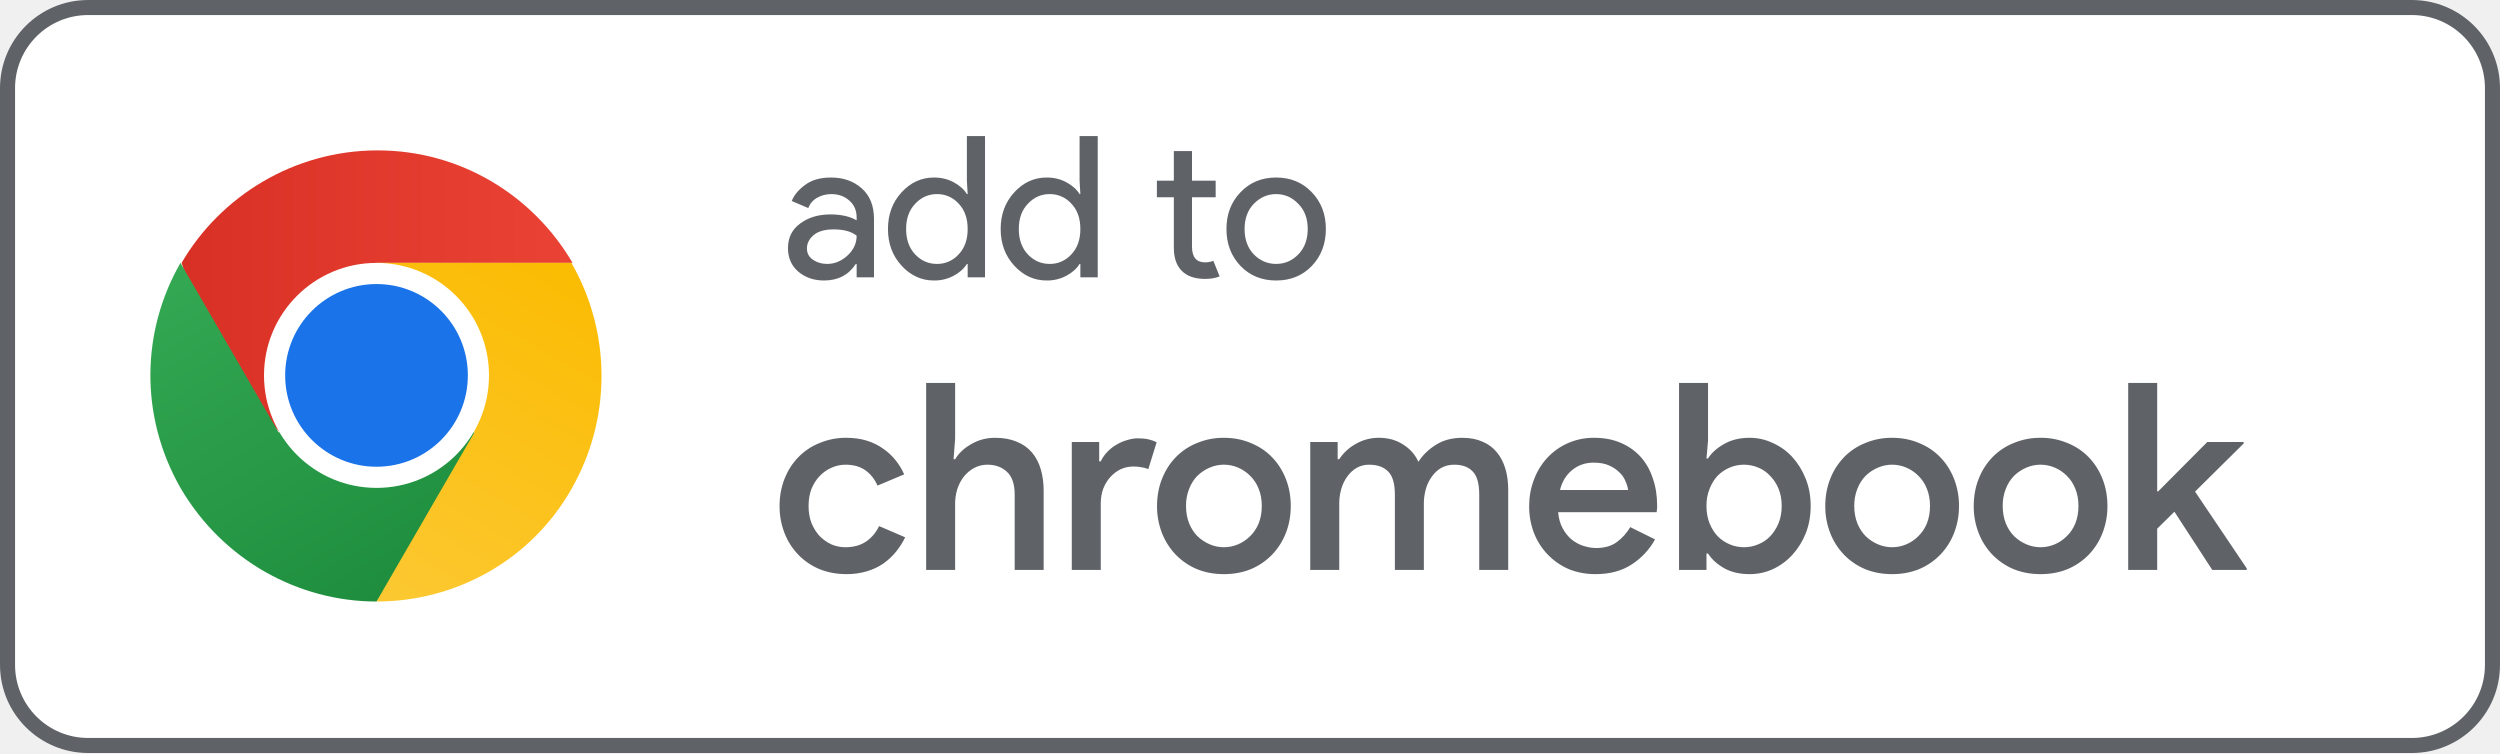
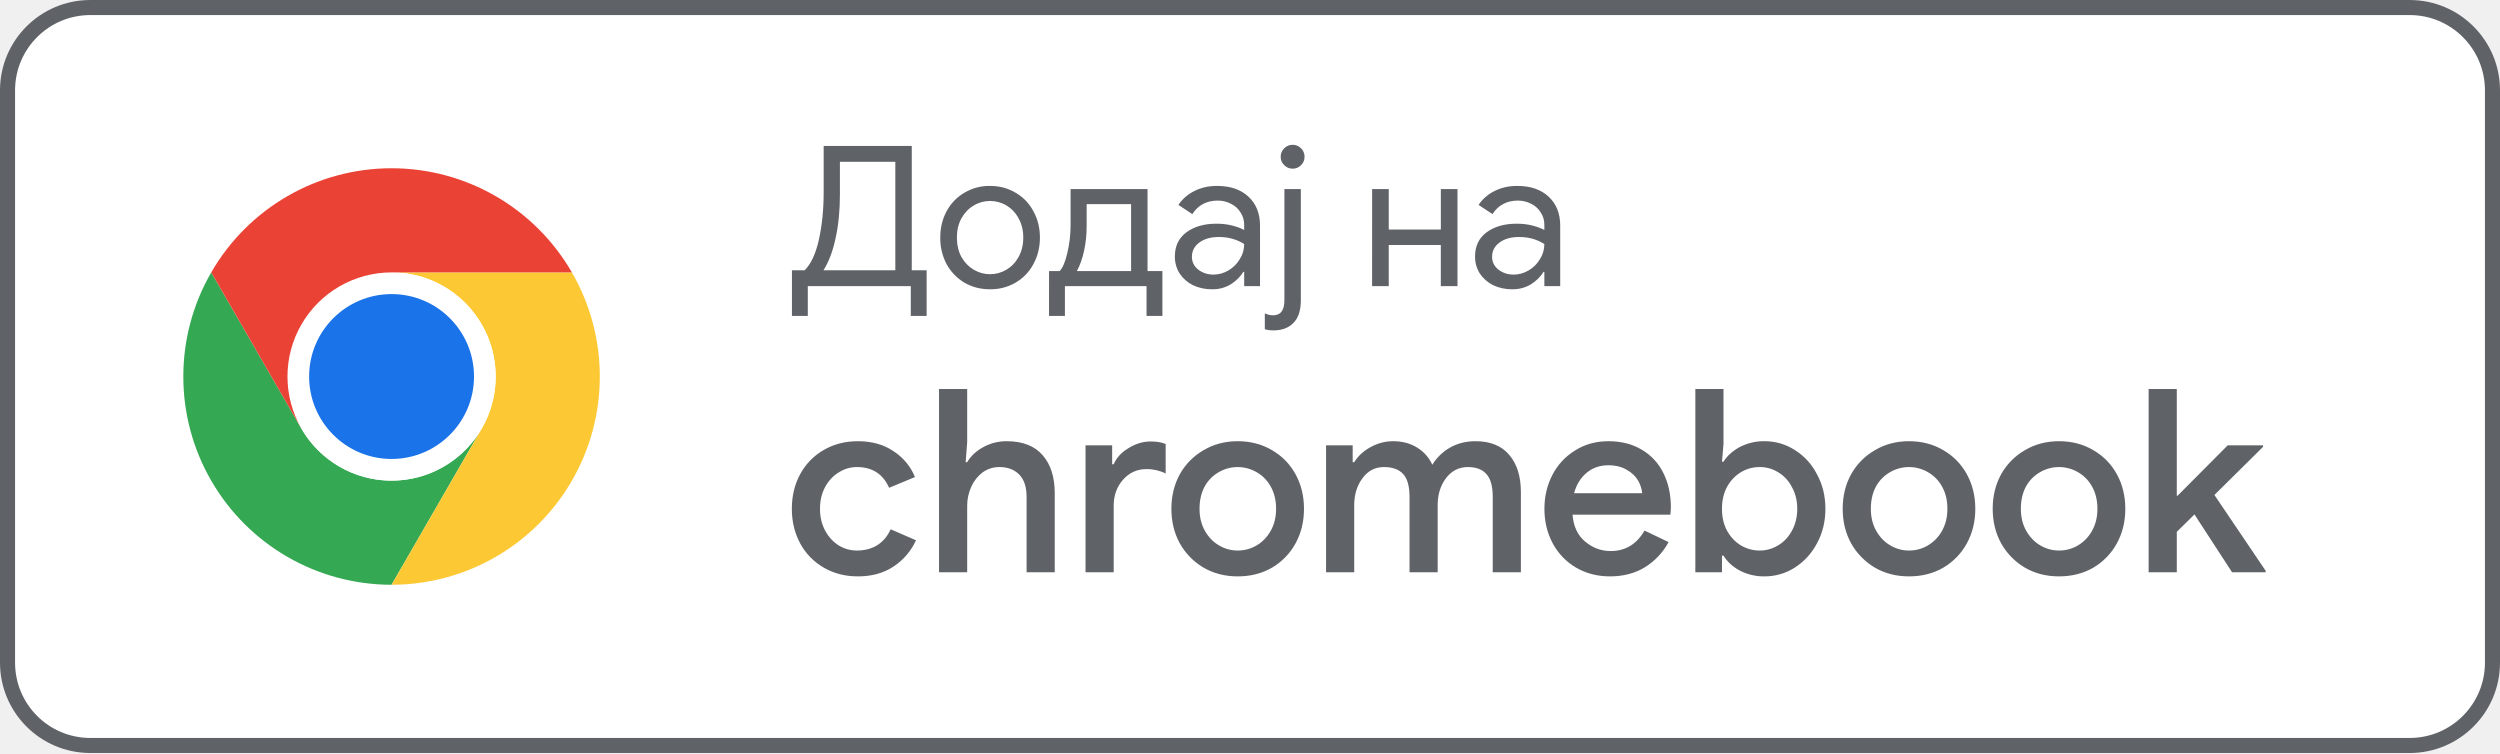
<svg xmlns="http://www.w3.org/2000/svg" width="166" height="50" fill="none">
-   <g clip-path="url(#a)">
-     <path fill="#fff" d="M0 5.85A5.85 5.85 0 0 1 5.85 0h154.3A5.85 5.85 0 0 1 166 5.85v38.3a5.85 5.85 0 0 1-5.85 5.85H5.85A5.85 5.85 0 0 1 0 44.15V5.85Z" />
-     <path fill="#5F6368" fill-rule="evenodd" d="M160.15 1H5.85A4.85 4.85 0 0 0 1 5.85v38.3A4.85 4.85 0 0 0 5.85 49h154.3a4.85 4.85 0 0 0 4.85-4.85V5.85A4.85 4.85 0 0 0 160.15 1ZM5.85 0A5.85 5.85 0 0 0 0 5.85v38.3A5.85 5.85 0 0 0 5.85 50h154.3a5.85 5.85 0 0 0 5.85-5.85V5.85A5.85 5.85 0 0 0 160.15 0H5.85Z" clip-rule="evenodd" />
-     <path fill="#5F6368" d="M82.366 12.77c.62-.655 1.41-.983 2.37-.983.961 0 1.752.328 2.372.983.62.646.93 1.458.93 2.436s-.31 1.795-.93 2.45c-.62.646-1.41.969-2.371.969-.96 0-1.751-.323-2.371-.97-.62-.654-.93-1.47-.93-2.449 0-.978.31-1.79.93-2.436Zm.89 4.126c.42.419.913.628 1.48.628.568 0 1.057-.209 1.468-.628.419-.428.629-.991.629-1.69 0-.698-.21-1.257-.63-1.676-.41-.428-.899-.642-1.466-.642-.568 0-1.061.214-1.48.642-.41.419-.616.978-.616 1.676 0 .699.205 1.262.616 1.69ZM80.013 18.52c-.672 0-1.188-.179-1.546-.537-.349-.358-.524-.864-.524-1.52v-3.366h-1.126v-1.1h1.126v-1.965h1.206v1.965h1.571v1.1h-1.572v3.275c0 .698.289 1.048.865 1.048.218 0 .402-.035.55-.105l.42 1.035c-.263.113-.586.17-.97.17ZM69.496 18.625c-.83 0-1.545-.328-2.148-.983-.602-.654-.904-1.467-.904-2.436 0-.97.302-1.781.904-2.436.603-.655 1.319-.983 2.148-.983.49 0 .926.105 1.31.315.393.21.686.471.878.786h.052l-.052-.891v-2.96h1.205v9.378h-1.153v-.89h-.052c-.192.314-.485.576-.878.785a2.69 2.69 0 0 1-1.31.315Zm.197-1.1a1.9 1.9 0 0 0 1.44-.63c.402-.418.603-.982.603-1.689 0-.707-.2-1.27-.602-1.69a1.9 1.9 0 0 0-1.441-.628c-.56 0-1.04.214-1.441.642-.402.419-.603.978-.603 1.676 0 .699.201 1.262.603 1.69.402.419.882.628 1.44.628ZM62.013 18.625c-.83 0-1.545-.328-2.148-.983-.603-.654-.904-1.467-.904-2.436 0-.97.301-1.781.904-2.436.602-.655 1.319-.983 2.148-.983.49 0 .926.105 1.31.315.393.21.685.471.878.786h.052l-.052-.891v-2.96h1.205v9.378h-1.153v-.89h-.052c-.192.314-.485.576-.878.785a2.69 2.69 0 0 1-1.31.315Zm.197-1.1a1.9 1.9 0 0 0 1.44-.63c.402-.418.603-.982.603-1.689 0-.707-.2-1.27-.602-1.69a1.9 1.9 0 0 0-1.441-.628c-.56 0-1.04.214-1.441.642-.402.419-.603.978-.603 1.676 0 .699.201 1.262.603 1.69.401.419.882.628 1.44.628ZM54.72 18.625c-.682 0-1.254-.197-1.716-.59-.455-.393-.682-.912-.682-1.558 0-.699.271-1.245.813-1.638.54-.401 1.209-.602 2.004-.602.707 0 1.288.13 1.742.393v-.184c0-.471-.162-.847-.485-1.126-.323-.288-.72-.432-1.192-.432-.35 0-.668.083-.956.248a1.29 1.29 0 0 0-.576.682l-1.1-.472c.148-.384.44-.738.877-1.06.437-.333 1.013-.499 1.729-.499.82 0 1.502.24 2.043.72.542.481.812 1.158.812 2.031v3.877h-1.152v-.89h-.053c-.48.733-1.183 1.1-2.109 1.1Zm.196-1.1c.498 0 .947-.184 1.349-.55.41-.376.616-.817.616-1.324-.34-.279-.852-.419-1.533-.419-.585 0-1.026.127-1.323.38-.297.253-.445.55-.445.89 0 .315.135.564.406.748.27.183.58.274.93.274ZM141.312 25.428h1.925v7.197h.069l3.26-3.278h2.411v.104l-3.226 3.191 3.434 5.099v.104h-2.289l-2.515-3.867-1.144 1.127v2.74h-1.925V25.428ZM135.494 29.07a4.51 4.51 0 0 1 1.786.347c.544.22 1.012.531 1.405.936s.7.884.919 1.44c.22.554.33 1.156.33 1.803a4.85 4.85 0 0 1-.33 1.804 4.314 4.314 0 0 1-.919 1.439 4.252 4.252 0 0 1-1.405.954c-.543.22-1.138.33-1.786.33-.647 0-1.243-.11-1.786-.33a4.262 4.262 0 0 1-1.405-.954 4.33 4.33 0 0 1-.919-1.44 4.87 4.87 0 0 1-.329-1.803c0-.647.11-1.249.329-1.803a4.33 4.33 0 0 1 .919-1.44 4.052 4.052 0 0 1 1.405-.936 4.513 4.513 0 0 1 1.786-.347Zm0 7.266c.324 0 .636-.064.937-.19.3-.128.566-.307.797-.538.243-.232.434-.515.573-.85.138-.347.208-.734.208-1.162 0-.428-.07-.81-.208-1.144a2.418 2.418 0 0 0-.573-.868 2.492 2.492 0 0 0-.797-.537 2.383 2.383 0 0 0-1.873 0 2.686 2.686 0 0 0-.815.537 2.52 2.52 0 0 0-.555.868 2.966 2.966 0 0 0-.208 1.144c0 .428.069.815.208 1.162.138.335.323.618.555.85.242.23.514.41.815.537.3.127.612.191.936.191ZM125.638 29.07c.647 0 1.243.115 1.786.347.543.22 1.012.531 1.405.936s.699.884.919 1.44a4.85 4.85 0 0 1 .329 1.803 4.85 4.85 0 0 1-.329 1.804 4.33 4.33 0 0 1-.919 1.439 4.262 4.262 0 0 1-1.405.954c-.543.22-1.139.33-1.786.33-.648 0-1.243-.11-1.786-.33a4.252 4.252 0 0 1-1.405-.954 4.33 4.33 0 0 1-.919-1.44 4.85 4.85 0 0 1-.33-1.803c0-.647.11-1.249.33-1.803a4.33 4.33 0 0 1 .919-1.44 4.042 4.042 0 0 1 1.405-.936 4.51 4.51 0 0 1 1.786-.347Zm0 7.266c.324 0 .636-.064.936-.19.301-.128.567-.307.798-.538.243-.232.434-.515.572-.85.139-.347.208-.734.208-1.162 0-.428-.069-.81-.208-1.144a2.403 2.403 0 0 0-.572-.868 2.485 2.485 0 0 0-.798-.537 2.383 2.383 0 0 0-1.873 0 2.71 2.71 0 0 0-.815.537 2.55 2.55 0 0 0-.555.868 2.985 2.985 0 0 0-.208 1.144c0 .428.07.815.208 1.162.139.335.324.618.555.85.243.23.515.41.815.537.301.127.613.191.937.191ZM111.489 25.428h1.925v3.833l-.104 1.179h.104c.231-.37.584-.688 1.058-.954.474-.277 1.04-.416 1.699-.416.544 0 1.058.115 1.544.347.497.22.93.531 1.3.936s.665.884.885 1.44c.219.543.329 1.144.329 1.803s-.11 1.266-.329 1.82a4.696 4.696 0 0 1-.885 1.423 4.07 4.07 0 0 1-1.3.954c-.486.22-1 .33-1.544.33-.659 0-1.225-.134-1.699-.4-.474-.277-.827-.6-1.058-.97h-.104v1.092h-1.821V25.428Zm4.318 10.908c.324 0 .636-.064.936-.19.313-.128.578-.307.798-.538.231-.243.416-.532.555-.867.139-.336.208-.717.208-1.145 0-.428-.069-.81-.208-1.144a2.587 2.587 0 0 0-.555-.85 2.155 2.155 0 0 0-.798-.555 2.426 2.426 0 0 0-1.89 0c-.3.127-.566.306-.798.537-.219.232-.398.52-.537.868a2.966 2.966 0 0 0-.208 1.144c0 .428.069.815.208 1.162.139.335.318.618.537.85.232.23.498.41.798.537.301.127.619.191.954.191ZM109.895 35.816a4.61 4.61 0 0 1-1.526 1.647c-.659.44-1.468.66-2.428.66-.636 0-1.225-.11-1.769-.33a4.312 4.312 0 0 1-2.306-2.376 4.898 4.898 0 0 1-.33-1.821c0-.613.105-1.19.313-1.734a4.39 4.39 0 0 1 .867-1.44 4.197 4.197 0 0 1 1.37-.988 4.209 4.209 0 0 1 1.769-.364c.659 0 1.242.11 1.751.33.52.219.96.525 1.318.918.358.393.63.867.815 1.422.197.555.295 1.162.295 1.821v.156a.768.768 0 0 0-.017.157.55.55 0 0 0-.018.138h-6.538c.035.405.133.758.295 1.058.162.3.359.55.59.746.243.196.509.34.798.433.289.093.572.139.849.139.555 0 1.012-.133 1.37-.399a3.29 3.29 0 0 0 .885-.988l1.647.815Zm-1.786-3.278a2.129 2.129 0 0 0-.173-.572 1.528 1.528 0 0 0-.399-.59 2.096 2.096 0 0 0-.694-.468c-.277-.127-.618-.19-1.023-.19-.555 0-1.035.167-1.439.502-.394.324-.659.763-.798 1.318h4.526ZM87 29.347h1.821v1.145h.104a3.064 3.064 0 0 1 1.11-1.023 3.037 3.037 0 0 1 1.509-.4c.636 0 1.18.151 1.63.452.462.289.798.67 1.006 1.144.289-.45.676-.826 1.162-1.127.485-.312 1.07-.468 1.751-.468.52 0 .971.087 1.353.26.382.162.694.393.936.694.255.3.445.664.573 1.092.127.416.19.885.19 1.405v5.324h-1.924V32.85c0-.74-.145-1.254-.434-1.543-.278-.3-.688-.451-1.231-.451-.312 0-.596.07-.85.208-.243.139-.45.33-.624.572a2.553 2.553 0 0 0-.4.816 3.46 3.46 0 0 0-.138.988v4.405H92.62V32.85c0-.74-.15-1.254-.45-1.543-.29-.3-.712-.451-1.267-.451-.3 0-.572.07-.815.208-.243.139-.45.33-.624.572a2.551 2.551 0 0 0-.399.816 3.46 3.46 0 0 0-.139.988v4.405H87v-8.498ZM81.267 29.07c.648 0 1.243.115 1.787.347.543.22 1.011.531 1.404.936s.7.884.92 1.44c.219.554.329 1.156.329 1.803s-.11 1.249-.33 1.804a4.324 4.324 0 0 1-.919 1.439 4.257 4.257 0 0 1-1.404.954c-.544.22-1.14.33-1.787.33s-1.242-.11-1.786-.33a4.258 4.258 0 0 1-1.404-.954 4.322 4.322 0 0 1-.92-1.44 4.856 4.856 0 0 1-.33-1.803c0-.647.11-1.249.33-1.803.22-.555.526-1.035.92-1.44a4.048 4.048 0 0 1 1.404-.936 4.513 4.513 0 0 1 1.786-.347Zm0 7.266c.324 0 .636-.064.937-.19.3-.128.566-.307.797-.538.243-.232.434-.515.573-.85.139-.347.208-.734.208-1.162 0-.428-.07-.81-.208-1.144a2.415 2.415 0 0 0-.573-.868 2.49 2.49 0 0 0-.797-.537 2.38 2.38 0 0 0-1.873 0 2.7 2.7 0 0 0-.815.537c-.231.232-.416.52-.555.868a2.971 2.971 0 0 0-.208 1.144c0 .428.07.815.208 1.162.139.335.324.618.555.85a2.7 2.7 0 0 0 .815.537c.3.127.613.191.936.191ZM71.166 29.347h1.82v1.284h.105c.104-.22.243-.422.416-.607a2.67 2.67 0 0 1 .607-.486c.231-.139.468-.243.711-.312.254-.081.497-.121.728-.121.278 0 .515.023.711.069.197.046.376.11.538.19l-.555 1.787a1.586 1.586 0 0 0-.433-.122 2.511 2.511 0 0 0-.555-.052c-.313 0-.602.064-.868.191-.254.127-.48.3-.676.52-.196.22-.352.48-.468.78-.104.301-.156.62-.156.955v4.422h-1.925v-8.498ZM61.496 25.428h1.925v3.694l-.104 1.37h.104c.243-.405.601-.74 1.075-1.006.474-.277 1-.416 1.578-.416.555 0 1.035.087 1.44.26.404.162.74.399 1.005.711.266.312.463.688.59 1.127.127.428.19.902.19 1.422v5.255h-1.924V32.85c0-.705-.174-1.214-.52-1.526-.336-.312-.764-.468-1.284-.468a1.8 1.8 0 0 0-.902.225c-.254.14-.48.33-.676.573-.185.242-.33.52-.433.832a3.4 3.4 0 0 0-.14.971v4.388h-1.924V25.428ZM60.105 35.677a4.915 4.915 0 0 1-.607.954c-.231.289-.509.549-.832.78-.313.22-.677.393-1.093.52a4.67 4.67 0 0 1-1.37.191c-.647 0-1.243-.11-1.786-.33a4.258 4.258 0 0 1-1.405-.953 4.322 4.322 0 0 1-.919-1.44 4.856 4.856 0 0 1-.33-1.803c0-.647.11-1.249.33-1.803.22-.555.526-1.035.92-1.44a4.048 4.048 0 0 1 1.404-.936 4.513 4.513 0 0 1 1.786-.347c.497 0 .948.063 1.353.19.416.128.78.307 1.092.538.324.22.601.48.833.78.231.29.416.596.555.92l-1.77.745c-.196-.439-.467-.78-.814-1.023-.347-.243-.786-.364-1.318-.364-.324 0-.636.07-.937.208-.289.127-.549.312-.78.555-.22.231-.399.514-.538.85-.127.335-.19.71-.19 1.127 0 .416.063.792.19 1.127.14.336.318.624.538.867.231.231.491.416.78.555.3.127.613.191.937.191.532 0 .983-.121 1.352-.364.382-.255.677-.601.885-1.04l1.734.745Z" />
-     <path fill="url(#b)" d="m12.056 17.456 2.071 6.287 4.438 4.955 6.509-11.242h12.944c-2.589-4.438-7.397-7.47-12.944-7.47-5.547 0-10.429 3.032-13.018 7.47Z" />
-     <path fill="url(#c)" d="m25 39.94 4.438-4.955 2.07-6.287H18.492l-6.509-11.242c-2.589 4.511-2.736 10.133 0 14.94 2.81 4.808 7.84 7.545 13.018 7.545Z" />
-     <path fill="url(#d)" d="M37.944 17.456H25l6.509 11.242L25 39.941c5.177 0 10.207-2.663 12.944-7.47a15.107 15.107 0 0 0 0-15.015Z" />
-     <path fill="#fff" d="M25 32.396a7.47 7.47 0 1 0 0-14.94 7.47 7.47 0 0 0 0 14.94Z" />
-     <path fill="#1A73E8" d="M25 30.991a6.065 6.065 0 1 0 0-12.13 6.065 6.065 0 0 0 0 12.13Z" />
-   </g>
-   <defs>
-     <linearGradient id="b" x1="12.028" x2="37.942" y1="19.346" y2="19.346" gradientUnits="userSpaceOnUse">
-       <stop stop-color="#D93025" />
-       <stop offset="1" stop-color="#EA4335" />
-     </linearGradient>
-     <linearGradient id="c" x1="26.604" x2="13.646" y1="38.982" y2="16.539" gradientUnits="userSpaceOnUse">
-       <stop stop-color="#1E8E3E" />
-       <stop offset="1" stop-color="#34A853" />
-     </linearGradient>
-     <linearGradient id="d" x1="35.798" x2="22.841" y1="17.446" y2="39.888" gradientUnits="userSpaceOnUse">
-       <stop stop-color="#FBBC04" />
-       <stop offset="1" stop-color="#FCC934" />
-     </linearGradient>
-     <clipPath id="a">
-       <path fill="#fff" d="M0 0h166v50H0z" />
-     </clipPath>
-   </defs>
+   <rect width="165" height="49" x=".5" y=".5" fill="#fff" rx="5.5" />
+   <rect width="165" height="49" x=".5" y=".5" stroke="#5F6368" rx="5.5" />
+   <path fill="#34A853" d="m20.013 28.458-5.987-10.37a13.82 13.82 0 0 0-.001 13.827A13.82 13.82 0 0 0 26 38.828l5.987-10.37v-.002a6.914 6.914 0 0 1-11.975.002" />
+   <path fill="#FCC934" d="m31.987 28.458-5.986 10.37a13.82 13.82 0 0 0 11.974-6.913 13.82 13.82 0 0 0-.002-13.829H26l-.002.001a6.915 6.915 0 0 1 5.99 10.37" />
+   <path fill="#fff" d="M26 31.914a6.914 6.914 0 1 0 0-13.828 6.914 6.914 0 0 0 0 13.828" />
+   <path fill="#1A73E8" d="M26 30.475a5.474 5.474 0 1 0 0-10.948 5.474 5.474 0 0 0 0 10.948" />
+   <path fill="#EA4335" d="M26 18.086h11.973A13.82 13.82 0 0 0 26 11.172a13.82 13.82 0 0 0-11.974 6.916l5.986 10.37h.002A6.915 6.915 0 0 1 26 18.087" />
+   <path fill="#5F6368" d="M61.529 20.976h-1.053V19h-6.838v1.976h-1.053v-3.029h.845q.637-.638.949-2.054.312-1.43.312-3.12V9.692h5.85v8.255h.988zm-2.08-3.029v-7.202H55.77v2.184q0 1.586-.286 2.886-.273 1.287-.806 2.132zm6.286 1.261q-.948 0-1.703-.442a3.24 3.24 0 0 1-1.183-1.235 3.7 3.7 0 0 1-.416-1.755q0-.962.416-1.742.429-.793 1.183-1.235a3.23 3.23 0 0 1 1.703-.455q.949 0 1.703.455.767.442 1.183 1.235.43.78.43 1.742t-.43 1.755q-.415.78-1.183 1.235a3.3 3.3 0 0 1-1.703.442m0-1.001q.585 0 1.092-.299.507-.3.806-.845.312-.56.312-1.287 0-.728-.312-1.274a2.14 2.14 0 0 0-.806-.858 2.11 2.11 0 0 0-2.17 0q-.508.3-.82.858-.3.546-.299 1.274 0 .728.3 1.287.31.546.818.845.507.3 1.08.299m3.921-.208h.702q.3-.3.507-1.183a8 8 0 0 0 .221-1.885v-2.379h5.11v5.447h.987v2.977H76.13V19h-5.42v1.976h-1.054zm5.447 0v-4.446h-2.95v1.469q0 .845-.17 1.625-.169.78-.48 1.352zm5.377 1.209a2.9 2.9 0 0 1-1.274-.273 2.3 2.3 0 0 1-.884-.78 2.1 2.1 0 0 1-.312-1.131q0-1.027.767-1.599.78-.572 1.99-.572.597 0 1.078.13.48.13.767.286v-.338q0-.468-.247-.832a1.5 1.5 0 0 0-.637-.572 1.9 1.9 0 0 0-.87-.208q-1.106 0-1.69.897l-.924-.611a2.7 2.7 0 0 1 1.066-.923q.663-.338 1.495-.338 1.326 0 2.093.715t.767 1.924V19h-1.053v-.949h-.052q-.312.495-.845.832a2.3 2.3 0 0 1-1.235.325m.091-.975q.52 0 .988-.273a2.1 2.1 0 0 0 .754-.741q.3-.468.3-1.014-.729-.468-1.678-.468-.82 0-1.313.377-.48.364-.48.936 0 .52.428.858.43.325 1.001.325M85.83 11.2a.76.76 0 0 1-.559-.234.76.76 0 0 1-.234-.559q0-.325.234-.559a.76.76 0 0 1 .559-.234q.325 0 .559.234a.76.76 0 0 1 .234.559.76.76 0 0 1-.234.559.74.74 0 0 1-.559.234m-1.274 10.738q-.312 0-.572-.078v-1.053q.285.13.533.13.403 0 .585-.26.182-.247.182-.741v-7.384h1.092v7.384q0 1.001-.481 1.495-.48.507-1.339.507m6.553-9.386h1.105v2.691h3.458v-2.691h1.105V19H95.67v-2.73h-3.458V19h-1.105zm9.304 6.656a2.9 2.9 0 0 1-1.274-.273 2.3 2.3 0 0 1-.884-.78 2.1 2.1 0 0 1-.312-1.131q0-1.027.767-1.599.78-.572 1.989-.572.597 0 1.079.13.48.13.767.286v-.338q0-.468-.247-.832a1.5 1.5 0 0 0-.637-.572 1.9 1.9 0 0 0-.871-.208q-1.105 0-1.69.897l-.923-.611a2.7 2.7 0 0 1 1.066-.923q.663-.338 1.495-.338 1.326 0 2.093.715t.767 1.924V19h-1.053v-.949h-.052q-.312.495-.845.832a2.33 2.33 0 0 1-1.235.325m.091-.975q.52 0 .988-.273t.754-.741a1.85 1.85 0 0 0 .299-1.014q-.729-.468-1.677-.468-.82 0-1.313.377-.481.364-.481.936 0 .52.429.858.429.325 1.001.325m-43.54 20.039q-1.258 0-2.261-.578a4.1 4.1 0 0 1-1.564-1.598q-.561-1.037-.561-2.312 0-1.292.561-2.312a4.1 4.1 0 0 1 1.564-1.598q1.003-.578 2.261-.578 1.395 0 2.363.663a3.7 3.7 0 0 1 1.428 1.717l-1.717.714q-.612-1.377-2.142-1.377-.645 0-1.207.357-.56.34-.901.969-.34.63-.34 1.445t.34 1.445.901.986q.56.34 1.207.34.782 0 1.36-.357.578-.374.884-1.054l1.683.731a4.14 4.14 0 0 1-1.479 1.734q-.985.663-2.38.663m5.387-12.444h1.87v3.536l-.102 1.326h.102q.357-.612 1.07-1.003.715-.39 1.548-.391 1.597 0 2.397.935.799.917.799 2.516V38h-1.87v-4.998q0-1.003-.493-1.496t-1.31-.493q-.627 0-1.121.357a2.4 2.4 0 0 0-.748.952 3 3 0 0 0-.272 1.258V38h-1.87zm9.728 3.74h1.768v1.258h.102q.273-.646.986-1.071.714-.442 1.462-.442.612 0 1.003.17v1.955a2.85 2.85 0 0 0-1.292-.289q-.917 0-1.547.714-.612.697-.612 1.717V38h-1.87zm10.103 8.704q-1.257 0-2.26-.578a4.3 4.3 0 0 1-1.582-1.615q-.56-1.02-.56-2.295t.56-2.295a4.2 4.2 0 0 1 1.581-1.598q1.003-.595 2.261-.595 1.275 0 2.278.595 1.003.578 1.564 1.598t.561 2.295-.56 2.295a4.2 4.2 0 0 1-1.565 1.615q-1.002.578-2.278.578m0-1.717q.68 0 1.258-.34t.935-.969.357-1.462q0-.85-.357-1.479a2.44 2.44 0 0 0-.935-.952 2.5 2.5 0 0 0-2.516 0 2.44 2.44 0 0 0-.935.952q-.34.63-.34 1.479 0 .833.357 1.462.357.63.935.969.579.34 1.241.34m5.868-6.987h1.768v1.122h.102q.374-.612 1.088-1.003t1.496-.391q.918 0 1.598.425t1.003 1.139a3.3 3.3 0 0 1 1.173-1.139q.748-.425 1.7-.425 1.479 0 2.244.918.765.9.765 2.465V38h-1.87v-5.015q0-1.054-.425-1.513-.408-.459-1.224-.459-.9 0-1.462.748-.544.73-.544 1.785V38h-1.87v-5.015q0-1.054-.425-1.513-.424-.459-1.275-.459-.884 0-1.428.748-.544.73-.544 1.785V38h-1.87zm18.851 8.704q-1.242 0-2.244-.578a4.1 4.1 0 0 1-1.547-1.598q-.561-1.037-.561-2.312 0-1.224.527-2.244a4.1 4.1 0 0 1 1.513-1.632q.969-.612 2.21-.612 1.274 0 2.21.561a3.64 3.64 0 0 1 1.445 1.564q.492.986.493 2.278 0 .153-.017.306a3 3 0 0 0-.017.17h-6.494q.084 1.156.833 1.785.747.63 1.7.629 1.461 0 2.244-1.36l1.598.765a4.4 4.4 0 0 1-1.564 1.666q-.987.612-2.329.612m2.142-5.525a2.1 2.1 0 0 0-.272-.833q-.238-.425-.748-.714-.494-.306-1.241-.306-.834 0-1.445.51-.596.51-.816 1.343zm8.118 5.525a3.44 3.44 0 0 1-1.649-.391q-.714-.391-1.071-.986h-.102V38h-1.768V25.828h1.87v3.655l-.102 1.173h.102q.357-.578 1.071-.969a3.44 3.44 0 0 1 1.649-.391q1.088 0 2.006.578a4.1 4.1 0 0 1 1.479 1.615q.561 1.02.561 2.295t-.561 2.295a4.24 4.24 0 0 1-1.479 1.615 3.7 3.7 0 0 1-2.006.578m-.323-1.717q.663 0 1.224-.34.578-.34.918-.969.357-.645.357-1.462 0-.816-.357-1.445a2.4 2.4 0 0 0-.918-.986 2.3 2.3 0 0 0-1.224-.34q-.663 0-1.241.34a2.6 2.6 0 0 0-.918.969q-.34.63-.34 1.462 0 .833.34 1.462.357.63.918.969.578.34 1.241.34m9.919 1.717q-1.257 0-2.261-.578a4.34 4.34 0 0 1-1.581-1.615q-.561-1.02-.561-2.295t.561-2.295a4.2 4.2 0 0 1 1.581-1.598q1.004-.595 2.261-.595 1.276 0 2.278.595 1.003.578 1.564 1.598t.561 2.295-.561 2.295a4.2 4.2 0 0 1-1.564 1.615q-1.002.578-2.278.578m0-1.717q.68 0 1.258-.34a2.56 2.56 0 0 0 .935-.969q.357-.63.357-1.462 0-.85-.357-1.479a2.43 2.43 0 0 0-.935-.952 2.5 2.5 0 0 0-2.516 0 2.44 2.44 0 0 0-.935.952q-.34.63-.34 1.479 0 .833.357 1.462.357.63.935.969.579.34 1.241.34m9.961 1.717q-1.257 0-2.261-.578a4.34 4.34 0 0 1-1.581-1.615q-.561-1.02-.561-2.295t.561-2.295a4.2 4.2 0 0 1 1.581-1.598q1.004-.595 2.261-.595 1.276 0 2.278.595 1.003.578 1.564 1.598t.561 2.295-.561 2.295a4.2 4.2 0 0 1-1.564 1.615q-1.002.578-2.278.578m0-1.717q.68 0 1.258-.34a2.56 2.56 0 0 0 .935-.969q.357-.63.357-1.462 0-.85-.357-1.479a2.43 2.43 0 0 0-.935-.952 2.5 2.5 0 0 0-2.516 0 2.44 2.44 0 0 0-.935.952q-.34.63-.34 1.479 0 .833.357 1.462.357.63.935.969.578.34 1.241.34m5.951-10.727h1.87v7.089h.051l3.332-3.349h2.346v.102l-3.23 3.196 3.4 5.032V38h-2.227l-2.499-3.842-1.173 1.156V38h-1.87z" />
</svg>
